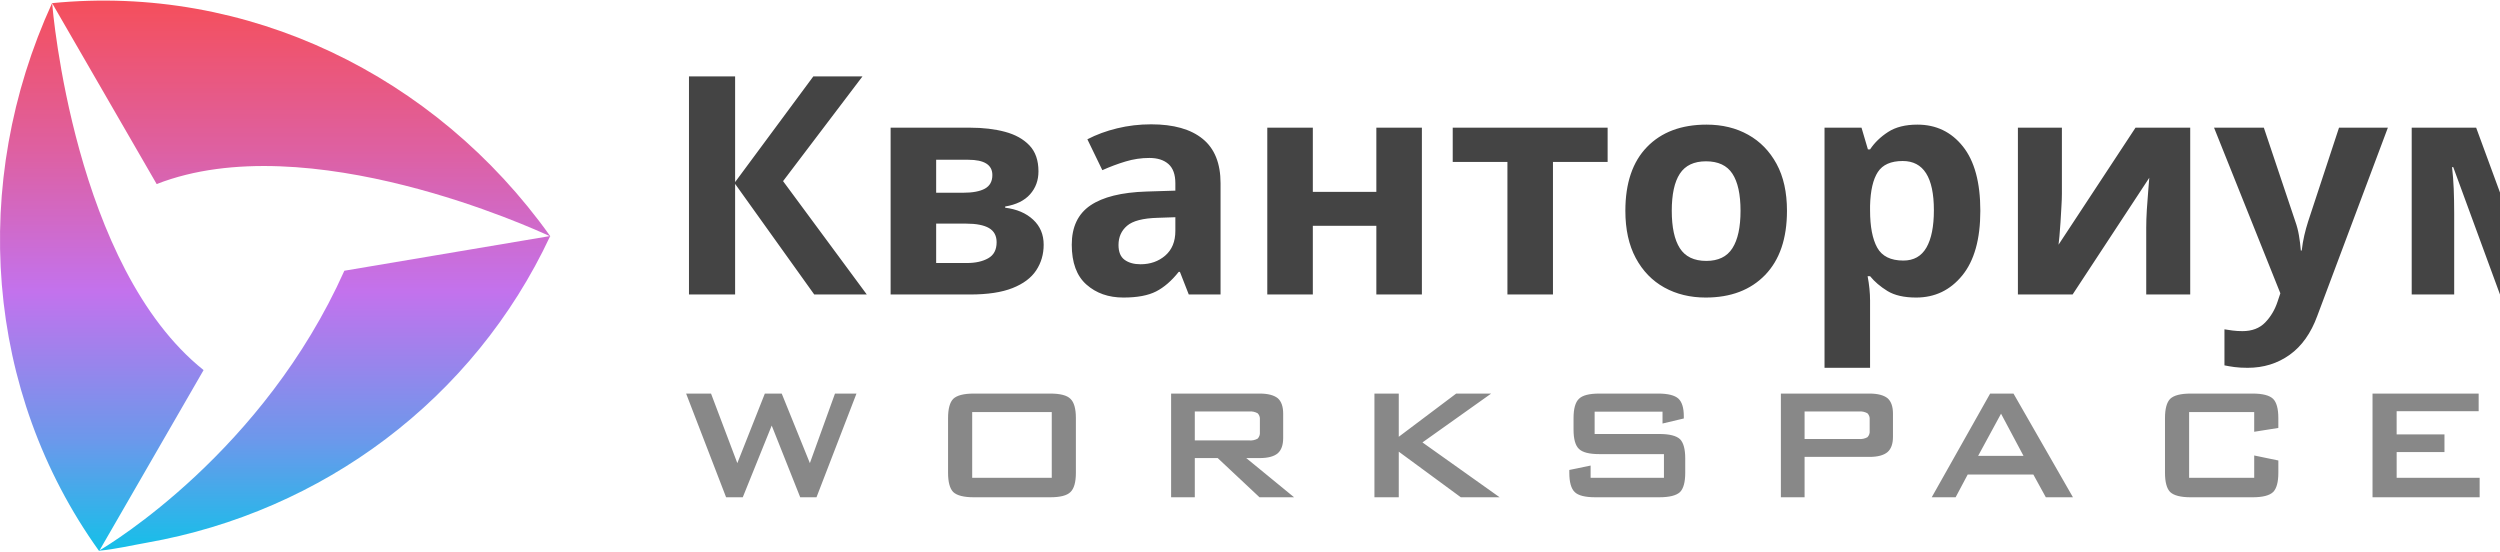
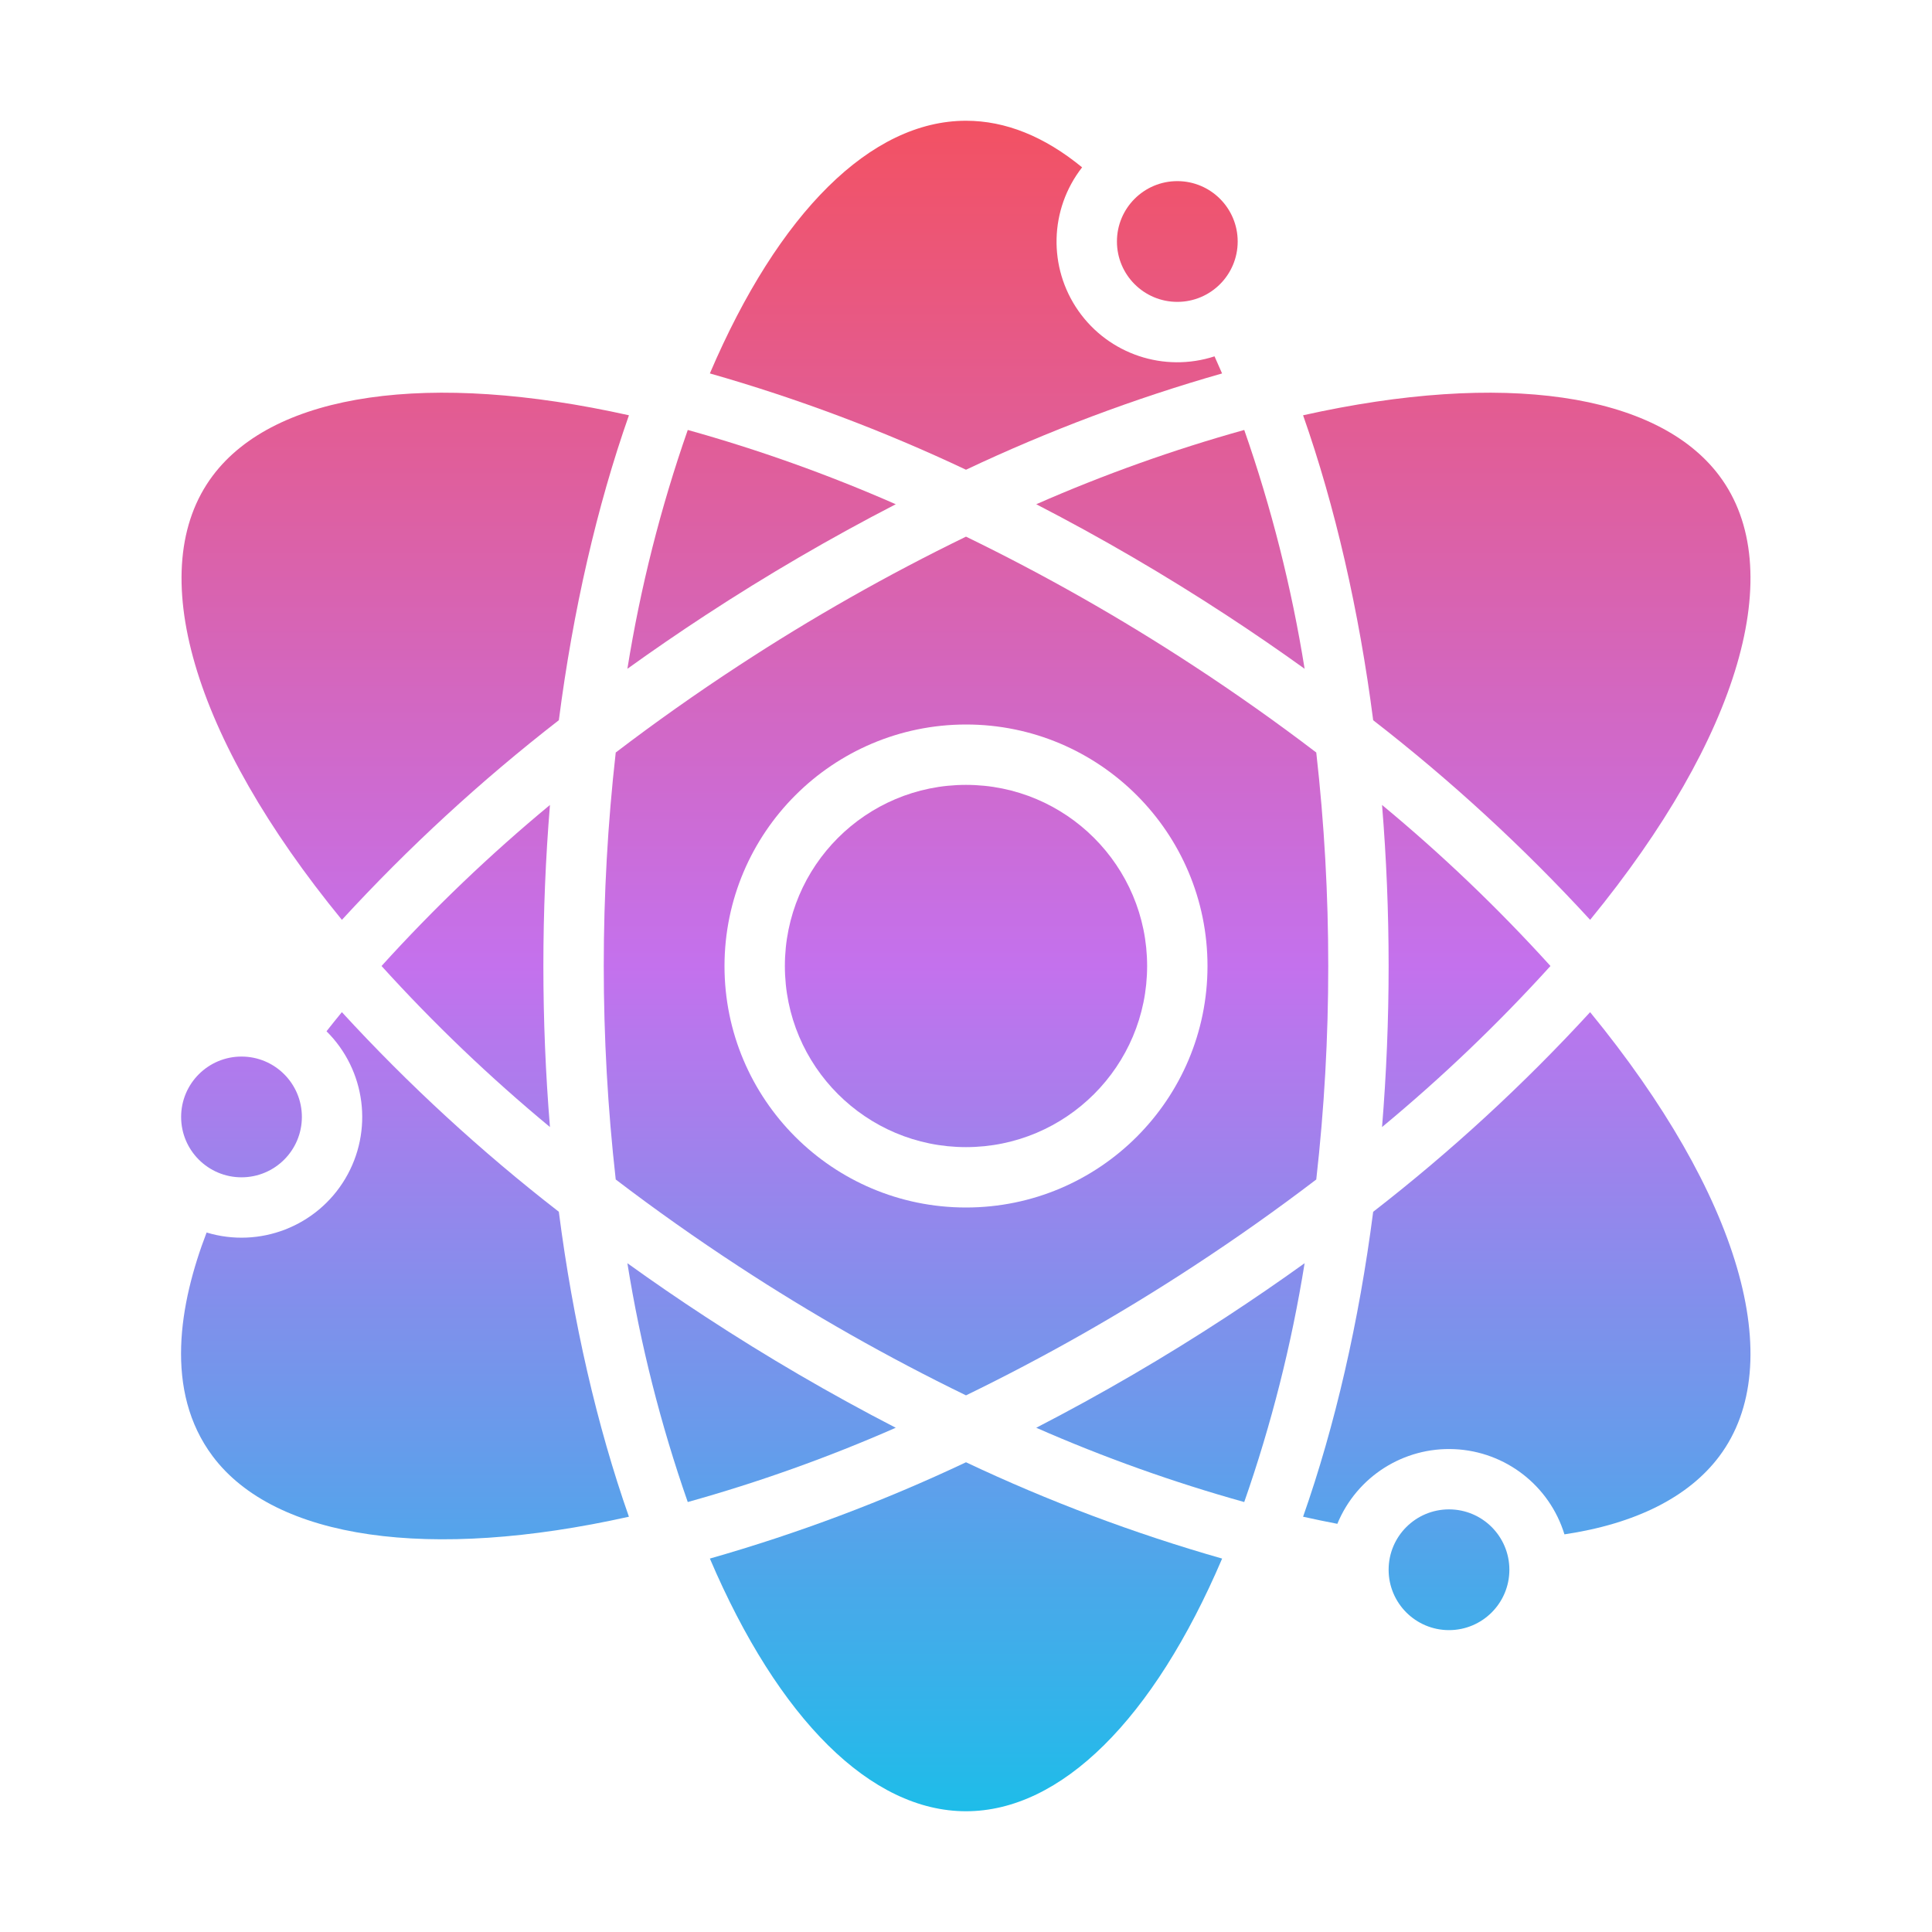
- <svg xmlns="http://www.w3.org/2000/svg" width="908.345" height="200.216" viewBox="0 0 908.345 200.216">
+ <svg xmlns="http://www.w3.org/2000/svg" id="Solid" viewBox="0 0 512 512" width="512" height="512">
  <defs>
-     <linearGradient id="linear-gradient" x1="0.5" x2="0.5" y2="1" gradientUnits="objectBoundingBox">
-       <stop offset="0" stop-color="#f54f5b" />
-       <stop offset="0.271" stop-color="#de60a1" />
-       <stop offset="0.529" stop-color="#c372ed" />
-       <stop offset="0.797" stop-color="#6c98eb" />
-       <stop offset="1" stop-color="#14c0e9" />
+     <linearGradient id="linear-gradient" x1="255.956" y1="496" x2="255.956" y2="16" gradientUnits="userSpaceOnUse">
+       <stop offset="0" stop-color="#12c2e9" />
+       <stop offset="0.5" stop-color="#c471ed" />
+       <stop offset="1" stop-color="#f64f59" />
    </linearGradient>
  </defs>
-   <g id="Кванториум_SPACE" data-name="Кванториум SPACE" transform="translate(661.345 -1254.662)">
-     <text id="Кванториум" transform="translate(-421 1361.662)" fill="#444" font-size="111" font-family="GoogleSans-Bold, Google Sans" font-weight="700">
-       <tspan x="0" y="0">Кванториум</tspan>
-     </text>
-     <path id="SPACE" d="M25.427,37.929,10.9.253h9.054l9.553,25.272,10-25.272h6.131l10.23,25.272L64.992.253H72.8L58.273,37.929H52.356L42,11.873,31.487,37.929ZM106.076,9.164q0-5.079,1.89-7Q109.98.253,115.418.253h27.76q5.491,0,7.363,1.907,1.979,1.871,1.979,7V29.018q0,5.151-1.979,7.022-1.89,1.889-7.363,1.889h-27.76q-5.42,0-7.452-1.889-1.89-1.925-1.89-7.022Zm8.769,21.69h28.908V6.972H114.844Zm100.592-24.1H195.725V17.273h19.711a5.337,5.337,0,0,0,3.137-.659,2.951,2.951,0,0,0,.8-2.335V9.752a2.884,2.884,0,0,0-.8-2.335A5.337,5.337,0,0,0,215.436,6.758Zm-28.32,31.171V.253H219.3q4.438,0,6.576,1.693,1.96,1.729,1.96,5.614V16.4q0,3.8-1.96,5.543-2.067,1.747-6.576,1.747H214.42L231.8,37.929H219.232l-15.185-14.24h-8.323v14.24Zm73.876,0V.253h8.84v15.7L290.7.253h12.707L278.44,18l28.034,19.925h-14.1L269.832,21.355V37.929ZM365.665,6.83H341v8.109h23.508q5.489,0,7.521,1.889,1.889,1.925,1.889,7v5.186q0,5.1-1.889,7.022-2.032,1.889-7.521,1.889H341.213q-5.525,0-7.45-1.888-1.96-1.87-1.96-7.018V28.008l7.735-1.6v4.446h26.644V22.246H342.675q-5.454,0-7.378-1.891-1.96-1.873-1.96-7.01V9.171q0-5.137,1.96-7.01Q337.2.253,342.675.253h21.387q5.329,0,7.378,1.836Q373.4,3.924,373.4,8.5v.8l-7.735,1.836Zm71.328-.071H417.282v10h19.711a5.337,5.337,0,0,0,3.137-.659,2.884,2.884,0,0,0,.8-2.335V9.752a2.884,2.884,0,0,0-.8-2.335A5.337,5.337,0,0,0,436.993,6.758Zm-28.32,31.171V.253h32.187q4.438,0,6.576,1.693,1.96,1.729,1.96,5.614v8.394q0,3.814-1.96,5.543-2.085,1.764-6.576,1.764H417.282V37.929ZM480.34,22.887h16.486L488.663,7.56ZM463.48,37.929,484.706.253h8.483l21.6,37.676h-9.856l-4.527-8.252H476.544l-4.384,8.252ZM580.646,6.972H557V30.854h23.65V22.745l8.769,1.818v4.456q0,5.115-1.908,7.022-2,1.889-7.435,1.889h-22.5q-5.42,0-7.453-1.889-1.89-1.925-1.89-7.022V9.164q0-5.079,1.89-7Q552.132.253,557.571.253h22.5q5.438,0,7.435,1.907,1.908,1.907,1.908,7v3.582l-8.769,1.39Zm42.99,30.957V.253H662.2V6.669h-29.8v8.412h17.377V21.5H632.405v9.357H662.56v7.075Z" transform="translate(-422.954 1397.409)" fill="#888" />
-     <path id="Пересечение_6" data-name="Пересечение 6" d="M96.538,235.913h0c-41.408-57.785-46.965-133.579-17-199l0,.042c70.757-7,139.211,26.022,180.946,84.612l.027,0-.011.027.1.138-.132-.063c-27.678,59.173-82.593,100.056-146.5,111.319-5.679,1-11.466,2.384-17.275,2.911l-.076.132C96.595,235.99,96.566,235.951,96.538,235.913Zm38.037-65.632-37.808,65.5c4.035-2.376,59.578-35.961,88.955-101.6l74.6-12.578c-5.4-2.527-87.913-40.367-142.794-18.914L79.546,36.965C79.744,39.409,87.6,132.745,134.575,170.281Z" transform="translate(-721.949 1218.848)" fill="url(#linear-gradient)" />
-   </g>
+   <circle cx="312" cy="64" r="16" style="fill:url(#linear-gradient)" />
+   <path d="M148.1,190.861c3.758-29.112,10.125-56.783,18.575-80.807-52.91-11.8-93.795-5.988-110.3,16.016-18.537,24.71-5.376,69.342,34.231,117.7A465.419,465.419,0,0,1,148.1,190.861Z" style="fill:url(#linear-gradient)" />
+   <path d="M166.67,401.946c-8.452-24.028-14.819-51.7-18.576-80.817a464.7,464.7,0,0,1-57.495-52.9q-2.078,2.533-4.069,5.068a31.987,31.987,0,0,1-31.777,53.332c-7.183,18.7-11.339,42.017,1.618,59.3C72.876,407.934,113.763,413.748,166.67,401.946Z" style="fill:url(#linear-gradient)" />
+   <circle cx="64" cy="296" r="16" style="fill:url(#linear-gradient)" />
+   <path d="M101.111,256a431.841,431.841,0,0,0,44.632,42.675C144.594,284.632,144,270.35,144,256s.594-28.637,1.744-42.68A432.351,432.351,0,0,0,101.111,256Z" style="fill:url(#linear-gradient)" />
+   <path d="M186.952,163.044a567.178,567.178,0,0,1,50.432-29.415,412.988,412.988,0,0,0-55.118-19.685,368.454,368.454,0,0,0-16,63.29Q176.391,169.96,186.952,163.044Z" style="fill:url(#linear-gradient)" />
+   <path d="M363.905,321.139c-3.758,29.112-10.124,56.782-18.574,80.805q4.587,1.024,9.08,1.885a32,32,0,0,1,60.183,2.79c18.826-2.8,32.934-9.876,41.033-20.686,18.54-24.713,5.379-69.345-34.228-117.7A465.329,465.329,0,0,1,363.905,321.139Z" style="fill:url(#linear-gradient)" />
+   <circle cx="384" cy="416" r="16" style="fill:url(#linear-gradient)" />
+   <path d="M325.048,348.956a567.178,567.178,0,0,1-50.432,29.415,412.988,412.988,0,0,0,55.118,19.685,368.454,368.454,0,0,0,16-63.29Q335.609,342.04,325.048,348.956Z" style="fill:url(#linear-gradient)" />
+   <path d="M256,369.784a544.839,544.839,0,0,0,60.292-34.22c11.215-7.333,22.14-15.059,32.532-22.988A501.451,501.451,0,0,0,352,256a501.517,501.517,0,0,0-3.176-56.576c-10.392-7.929-21.316-15.654-32.532-22.988A544.7,544.7,0,0,0,256,142.216a544.839,544.839,0,0,0-60.292,34.22c-11.215,7.333-22.14,15.059-32.532,22.988a505.5,505.5,0,0,0,0,113.152c10.392,7.929,21.316,15.654,32.532,22.988A544.7,544.7,0,0,0,256,369.784ZM256,192a64,64,0,1,1-64,64A64.072,64.072,0,0,1,256,192Z" style="fill:url(#linear-gradient)" />
+   <path d="M410.889,256a431.841,431.841,0,0,0-44.632-42.675C367.406,227.368,368,241.65,368,256s-.594,28.637-1.744,42.68A432.351,432.351,0,0,0,410.889,256Z" style="fill:url(#linear-gradient)" />
+   <path d="M188.123,413.038C206.362,455.724,230.834,480,256,480s49.638-24.276,67.877-66.961A444.27,444.27,0,0,1,256,387.517,444.014,444.014,0,0,1,188.123,413.038Z" style="fill:url(#linear-gradient)" />
+   <path d="M421.4,243.765c39.607-48.354,52.768-92.985,34.231-117.694-16.5-22-57.392-27.818-110.3-16.017,8.452,24.028,14.819,51.7,18.576,80.817A464.729,464.729,0,0,1,421.4,243.765Z" style="fill:url(#linear-gradient)" />
+   <path d="M323.862,98.966q-.981-2.293-2-4.529a31.977,31.977,0,0,1-35.094-50.088C276.791,36.158,266.468,32,256,32c-25.166,0-49.638,24.276-67.877,66.961A444.258,444.258,0,0,1,256,124.483,444.147,444.147,0,0,1,323.862,98.966Z" style="fill:url(#linear-gradient)" />
+   <path d="M325.048,163.045q10.537,6.89,20.689,14.19a368.4,368.4,0,0,0-16-63.291,413.069,413.069,0,0,0-55.118,19.685A566.986,566.986,0,0,1,325.048,163.045Z" style="fill:url(#linear-gradient)" />
+   <circle cx="256" cy="256" r="48" style="fill:url(#linear-gradient)" />
+   <path d="M186.952,348.955q-10.538-6.889-20.689-14.19a368.4,368.4,0,0,0,16,63.291,413.069,413.069,0,0,0,55.118-19.685A566.986,566.986,0,0,1,186.952,348.955Z" style="fill:url(#linear-gradient)" />
</svg>
